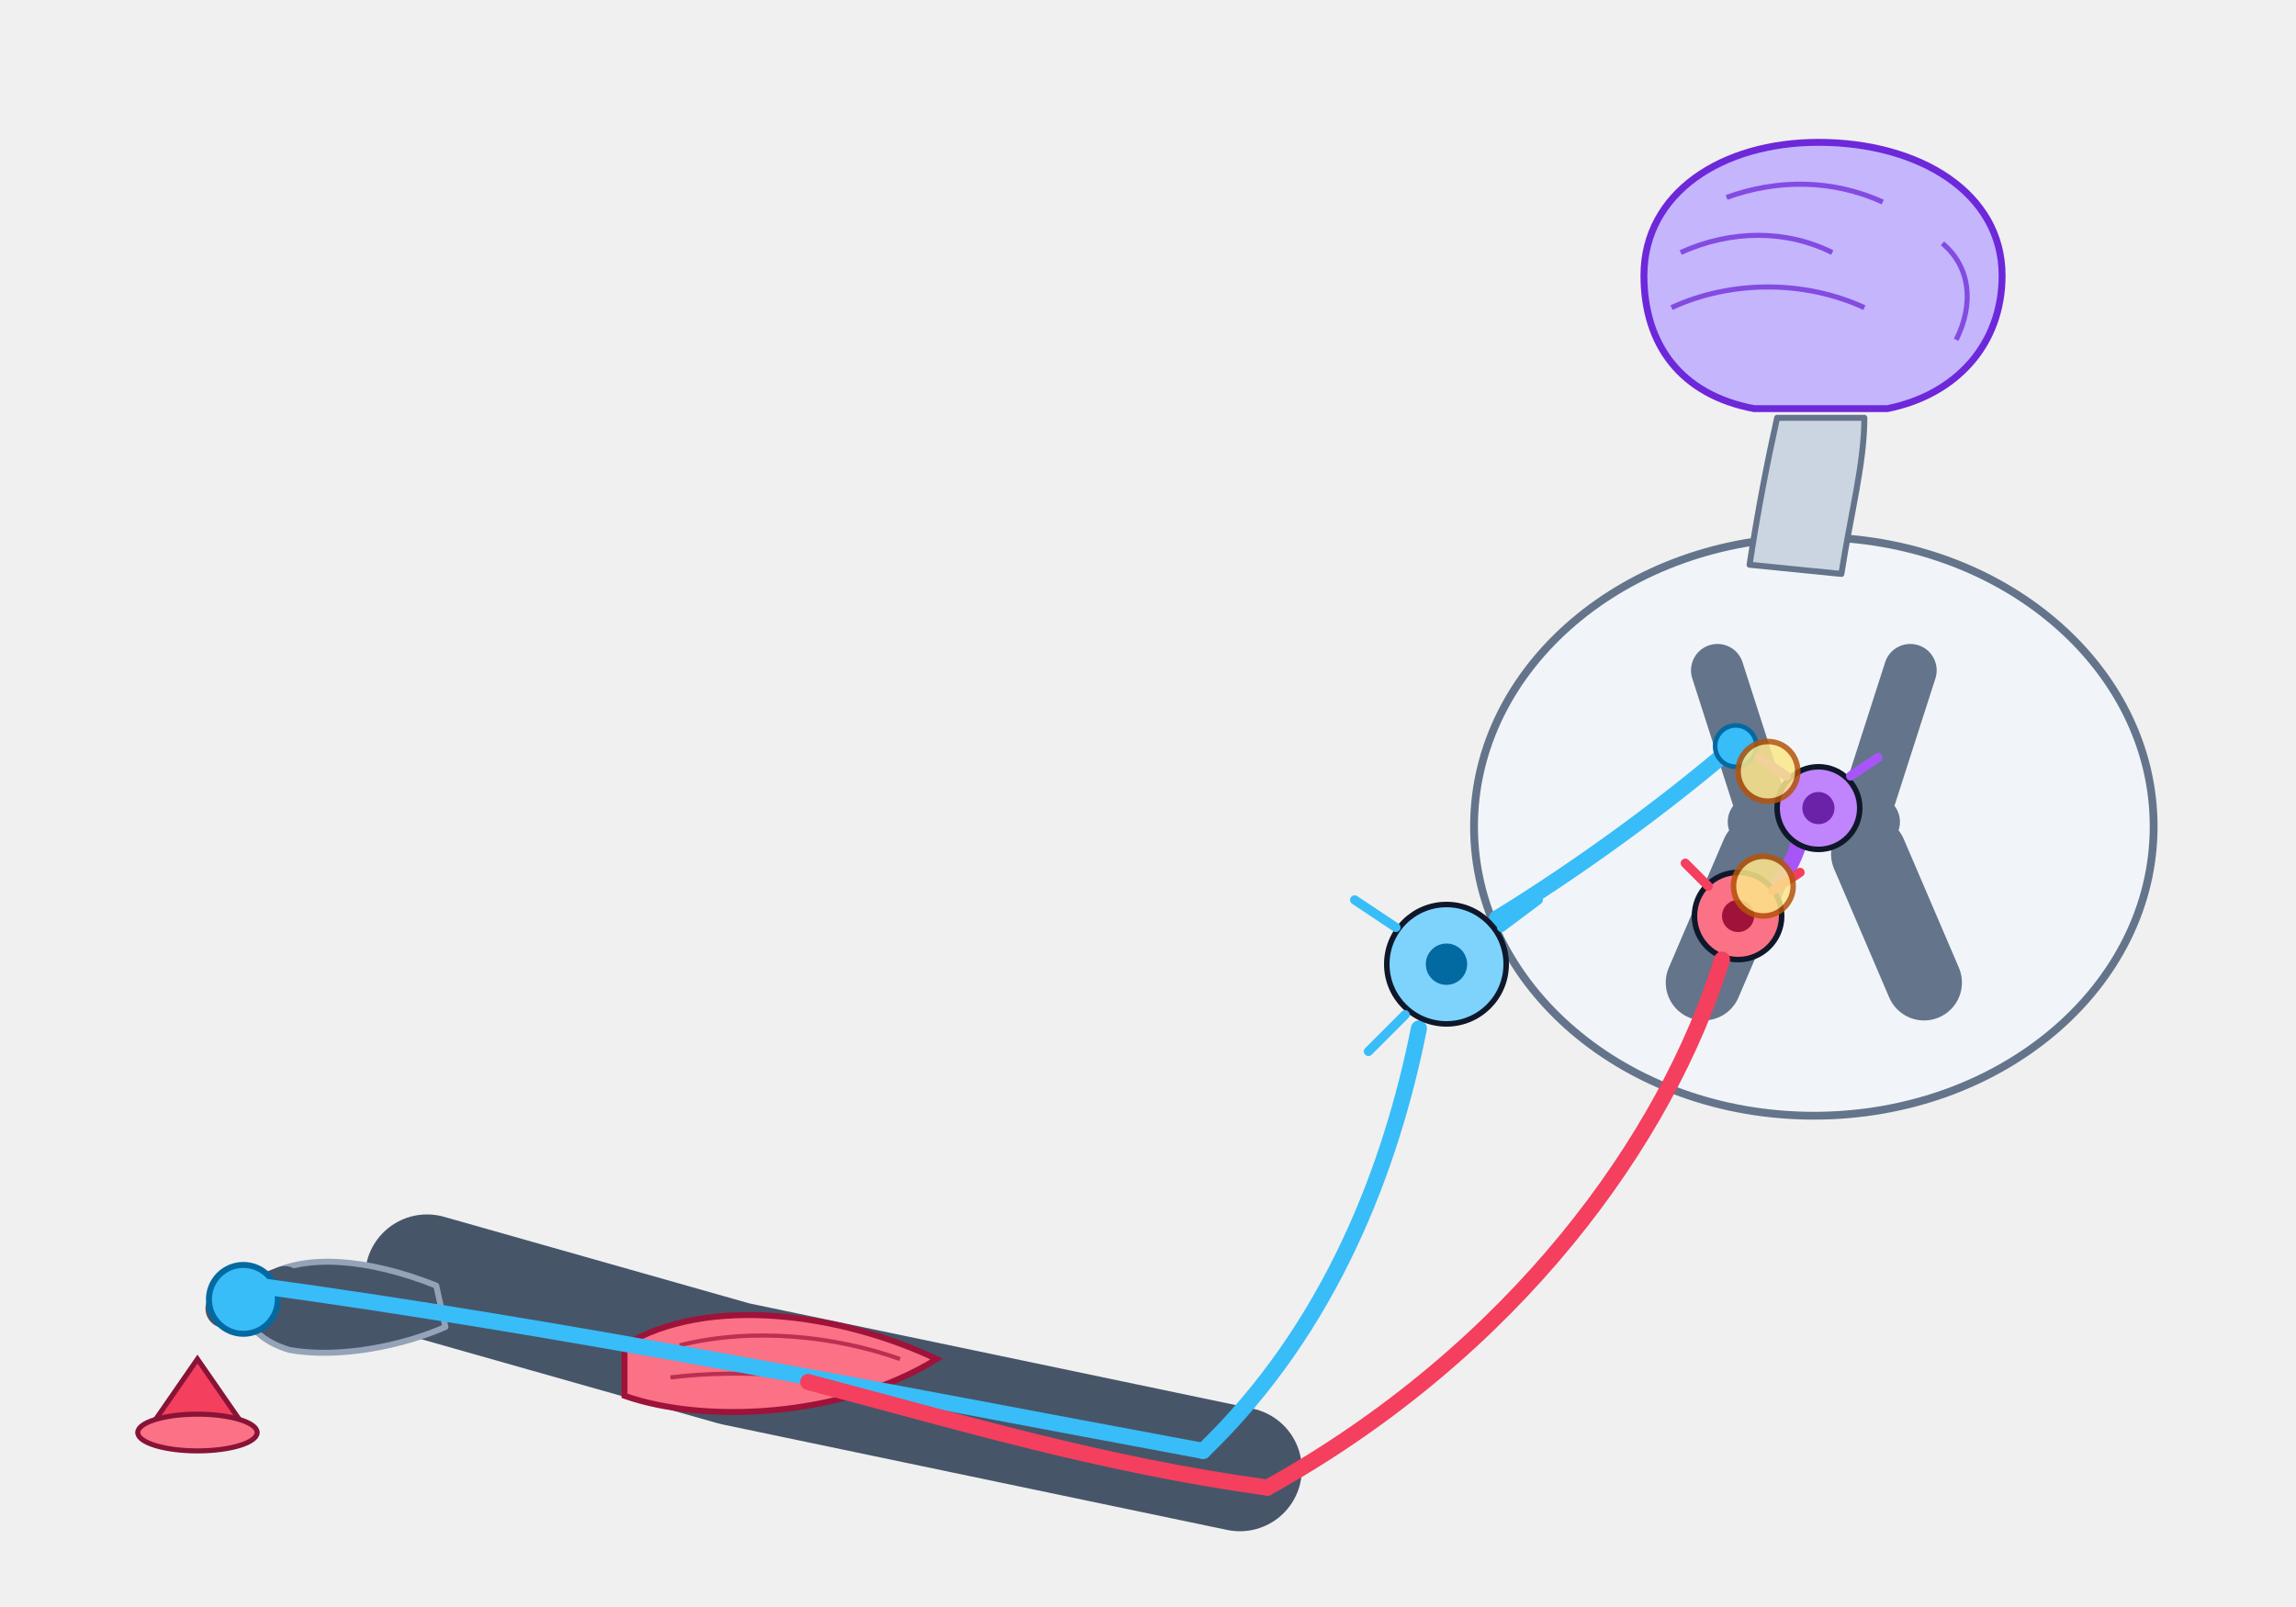
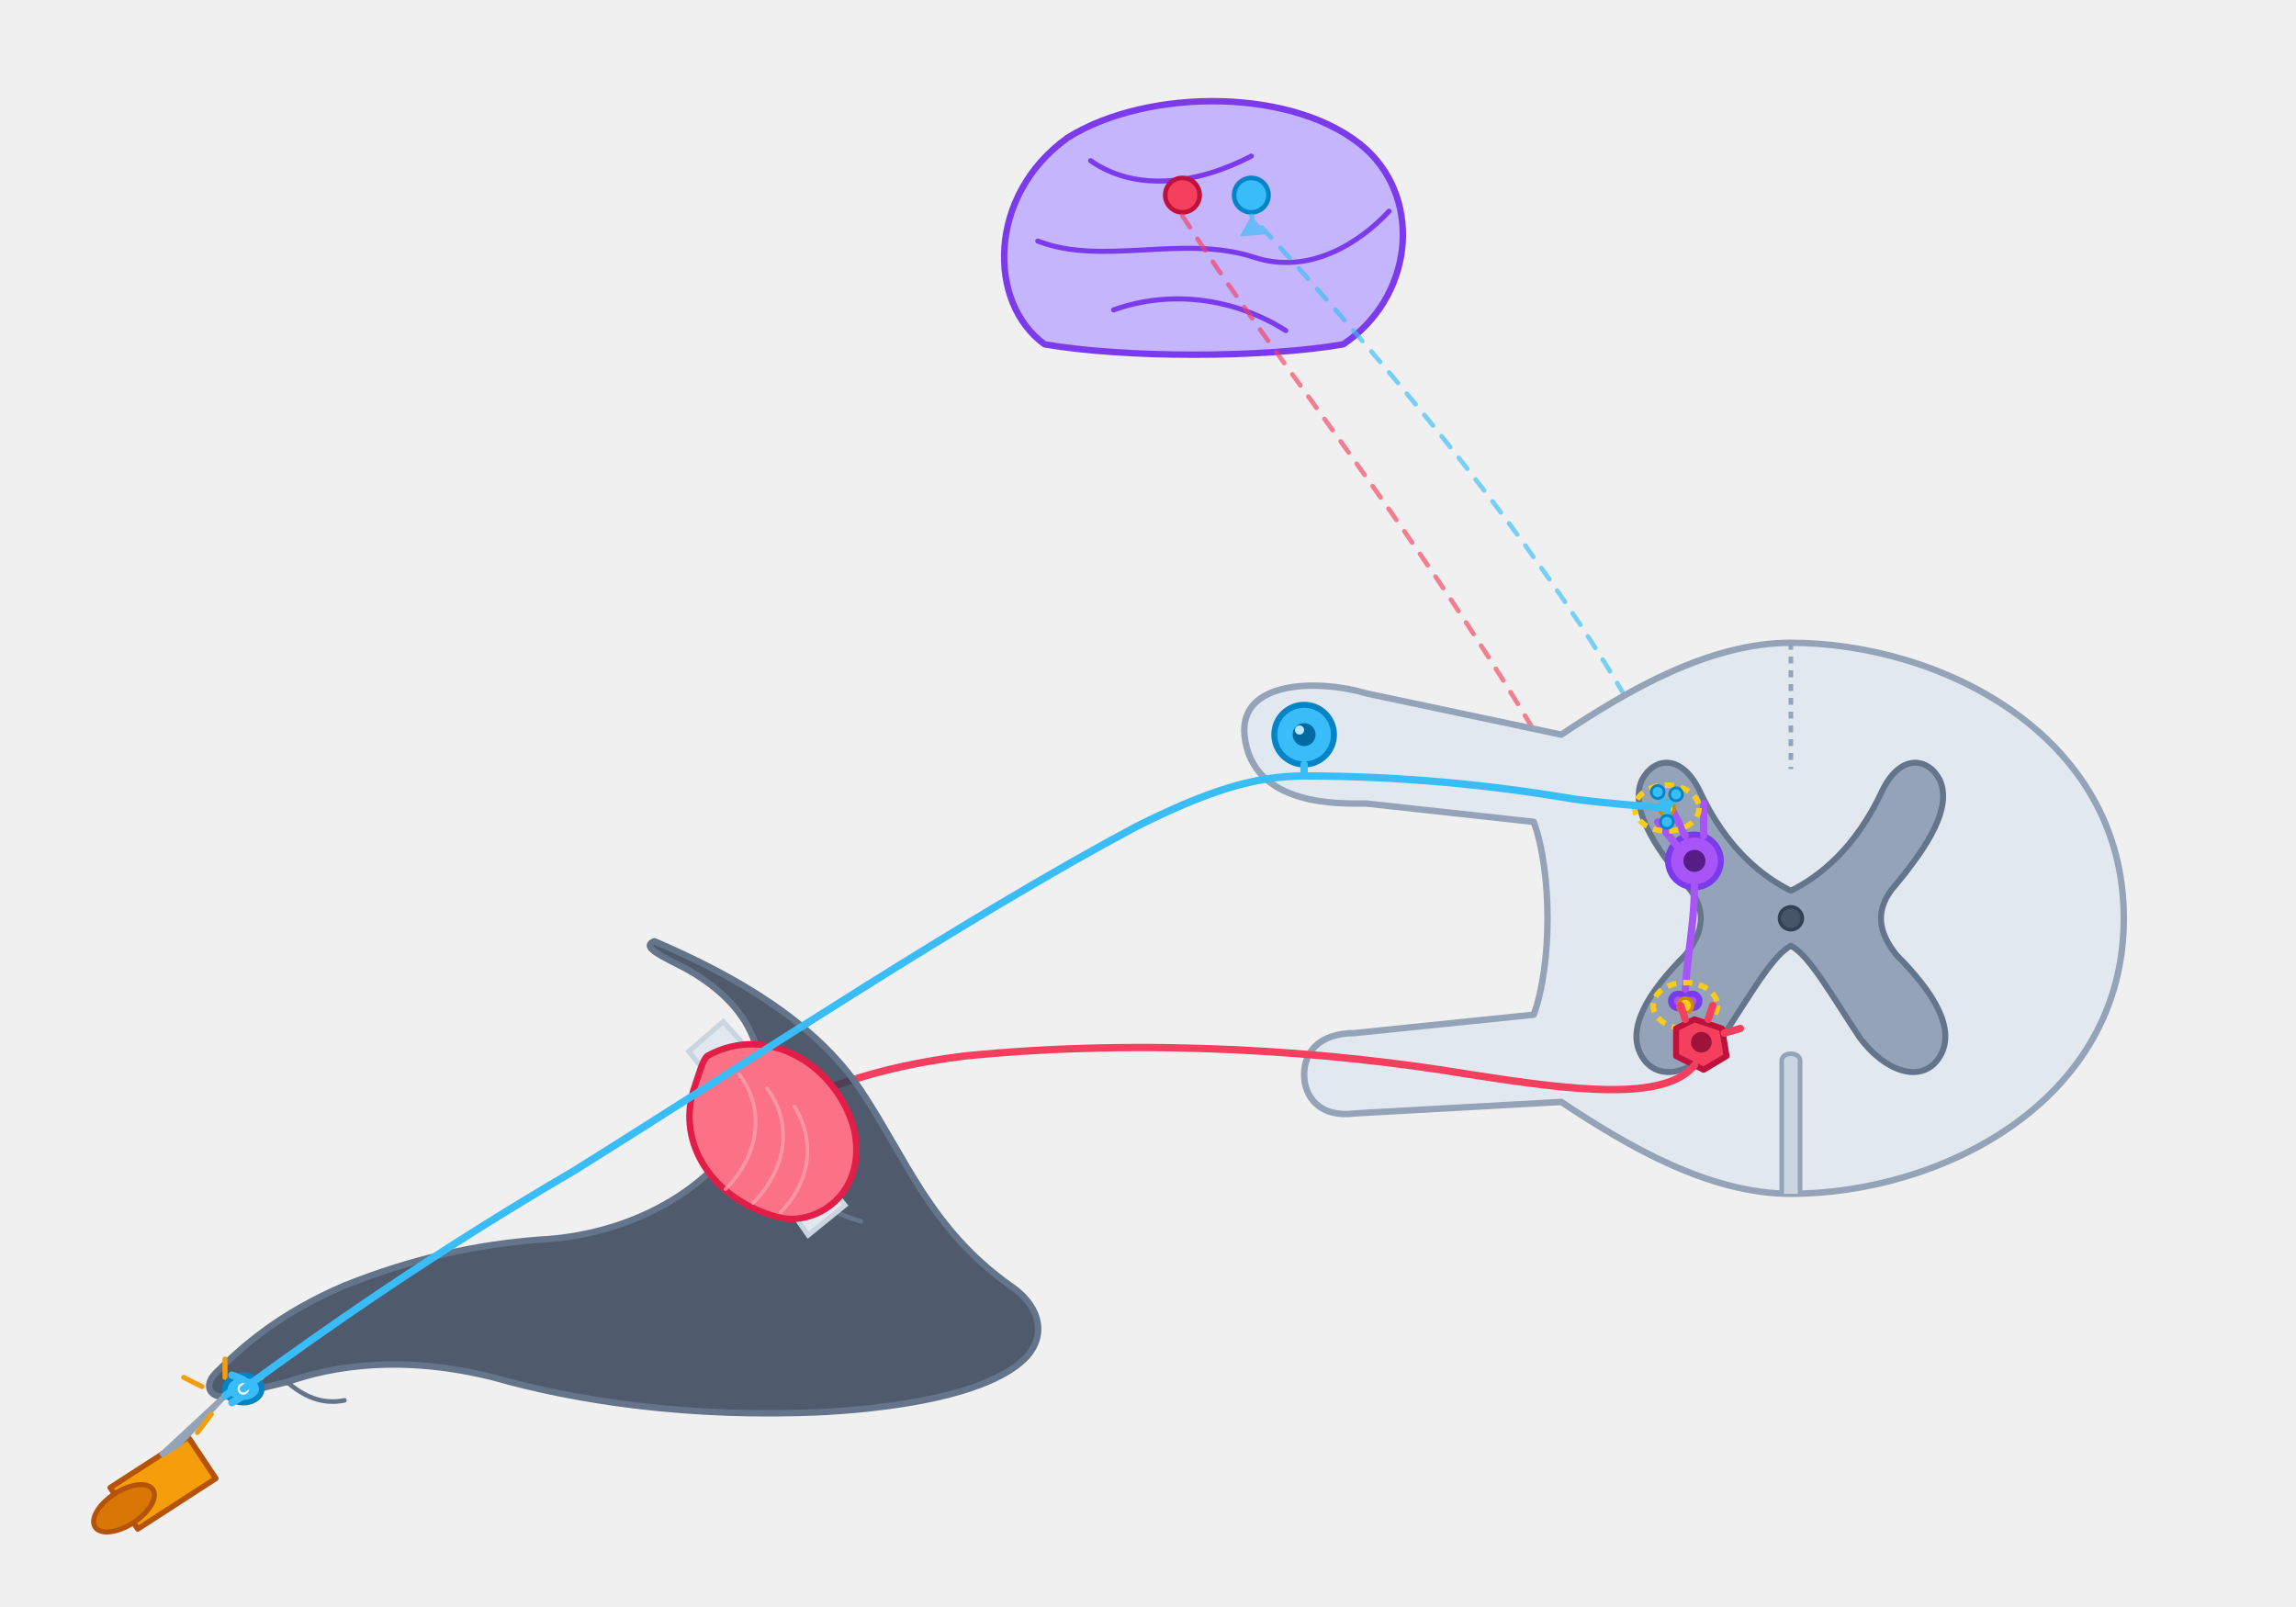
<svg xmlns="http://www.w3.org/2000/svg" viewBox="0 0 1000 700" width="1000" height="700">
  <defs>
    <style>
-       .outline  { stroke: #64748b; stroke-width: 2.6; stroke-linejoin: round; stroke-linecap: round; }
-       .nerve    { fill: none; stroke-width: 7; stroke-linecap: round; stroke-linejoin: round; }
-       .soma     { stroke: #0f172a; stroke-width: 2.4; }
-       .dendrite { fill: none; stroke-width: 4; stroke-linecap: round; }
+       /* 2D Flat Standard Korean Science Textbook / Exam Paper Schematic Style */
+       .arm-outline { fill: #334155; fill-opacity: 0.85; stroke: #64748b; stroke-width: 2.8; stroke-linecap: round; stroke-linejoin: round; }
+       .arm-crease { fill: none; stroke: #64748b; stroke-width: 2.0; stroke-linecap: round; }
+       
+       .stimulus-head { fill: #f59e0b; stroke: #b45309; stroke-width: 2.4; stroke-linejoin: round; }
+       .stimulus-pin { fill: #cbd5e1; stroke: #94a3b8; stroke-width: 2.4; stroke-linecap: round; }
+       .stimulus-spark { fill: none; stroke: #f59e0b; stroke-width: 2.2; stroke-linecap: round; }
+       
+       .receptor-skin { fill: #38bdf8; stroke: #0284c7; stroke-width: 2.4; }
+       
+       .s-neuron { fill: none; stroke: #38bdf8; stroke-width: 3.2; stroke-linecap: round; stroke-linejoin: round; }
+       .s-soma { fill: #38bdf8; stroke: #0284c7; stroke-width: 2.6; }
+       .s-nucleus { fill: #0369a1; }
+       
+       .white-matter { fill: #e2e8f0; stroke: #94a3b8; stroke-width: 2.8; stroke-linejoin: round; stroke-linecap: round; }
+       .gray-matter { fill: #94a3b8; stroke: #64748b; stroke-width: 2.6; stroke-linejoin: round; stroke-linecap: round; }
+       
+       .inter-neuron { fill: #a855f7; stroke: #7c3aed; stroke-width: 2.6; stroke-linejoin: round; }
+       .inter-line { fill: none; stroke: #a855f7; stroke-width: 3.2; stroke-linecap: round; }
+       
+       .m-neuron { fill: none; stroke: #f43f5e; stroke-width: 3.2; stroke-linecap: round; stroke-linejoin: round; }
+       .m-soma { fill: #f43f5e; stroke: #be123c; stroke-width: 2.6; stroke-linejoin: round; }
+       .m-nucleus { fill: #9f1239; }
+       
+       .effector-muscle { fill: #fb7185; stroke: #e11d48; stroke-width: 2.8; stroke-linejoin: round; }
+       .muscle-tendon { fill: #e2e8f0; stroke: #cbd5e1; stroke-width: 2.2; }
+       .muscle-striation { fill: none; stroke: #fda4af; stroke-width: 1.6; stroke-linecap: round; opacity: 0.7; }
+       
+       .synapse-ring { fill: none; stroke: #facc15; stroke-width: 2.4; stroke-dasharray: 4,3; }
+       .synapse-dot { fill: #facc15; stroke: #ca8a04; stroke-width: 1.5; }
+       
+       .brain-shape { fill: #c4b5fd; stroke: #7c3aed; stroke-width: 2.8; stroke-linejoin: round; }
+       .brain-fissure { fill: none; stroke: #7c3aed; stroke-width: 2.2; stroke-linecap: round; }
+       
+       .tract-line { fill: none; stroke-width: 2.0; stroke-dasharray: 6,6; stroke-linecap: round; }
    </style>
  </defs>
+   <g id="brain">
+     <path class="brain-shape" d="M 455,150              C 430,132 430,85 465,60              C 500,38 565,38 595,65              C 620,88 615,130 585,150              C 550,156 490,156 455,150 Z" />
+     <path class="brain-fissure" d="M 475,70 C 495,84 522,80 545,68" />
+     <path class="brain-fissure" d="M 452,105 C 480,116 515,102 546,112 C 570,120 592,106 605,92" />
+     <path class="brain-fissure" d="M 485,135 C 510,126 538,130 560,144" />
+     <circle cx="545" cy="85" r="7.5" fill="#38bdf8" stroke="#0284c7" stroke-width="2" />
+     <circle cx="515" cy="85" r="7.5" fill="#f43f5e" stroke="#be123c" stroke-width="2" />
+   </g>
+   <g opacity="0.65">
+     <path class="tract-line" stroke="#38bdf8" d="M 730,345 C 690,260 610,165 545,94" />
+     <path class="tract-line" stroke="#f43f5e" d="M 515,94 C 570,180 660,280 735,445" />
+     <polygon points="545,94 552,102 540,103" fill="#38bdf8" />
+     <polygon points="735,445 728,435 740,438" fill="#f43f5e" />
+   </g>
+   <g id="spinalCord">
+     <path class="white-matter" d="M 780,280              C 845,280 925,320 925,400              C 925,480 845,520 780,520              C 745,520 710,500 680,480              L 590,485              C 575,487 568,478 568,468              C 568,458 575,450 590,450              L 668,442              C 676,420 676,380 668,358              L 595,350              C 585,350 545,352 542,320              C 540,296 575,296 595,302              L 680,320              C 710,300 745,280 780,280 Z" />
+     <path d="M 776,520 L 776,462 C 776,458 784,458 784,462 L 784,520" fill="#cbd5e1" stroke="#94a3b8" stroke-width="2" />
+     <path d="M 780,280 L 780,335" fill="none" stroke="#94a3b8" stroke-width="2" stroke-dasharray="3,3" />
+   </g>
+   <g id="grayMatter">
+     <path class="gray-matter" d="M 780,388              C 768,382 752,370 740,344              C 732,328 720,330 715,340              C 710,352 720,368 734,385              C 744,396 742,406 734,416              C 718,432 708,448 715,460              C 722,472 738,468 750,452              C 762,434 772,416 780,412              C 788,416 798,434 810,452              C 822,468 838,472 845,460              C 852,448 842,432 826,416              C 818,406 816,396 826,385              C 840,368 850,352 845,340              C 840,330 828,328 820,344              C 808,370 792,382 780,388 Z" />
+     <circle cx="780" cy="400" r="5" fill="#475569" stroke="#334155" stroke-width="1.5" />
+   </g>
+   <g id="interneuron">
+     <circle cx="738" cy="375" r="11.5" class="inter-neuron" />
+     <circle cx="738" cy="375" r="4.8" fill="#581c87" />
+     <path class="inter-line" d="M 730,368 L 722,358 M 734,364 L 728,352 M 742,364 L 742,350" />
+     <path class="inter-line" d="M 738,386 C 738,404 734,420 734,435" />
+     <circle cx="731" cy="436" r="3.2" class="inter-neuron" />
+     <circle cx="737" cy="436" r="3.2" class="inter-neuron" />
+   </g>
+   <g id="synapseA">
+     <ellipse cx="726" cy="352" rx="14" ry="10" class="synapse-ring" />
+     <circle cx="726" cy="352" r="3.2" class="synapse-dot" />
+   </g>
+   <g id="synapseB">
+     <ellipse cx="734" cy="438" rx="14" ry="10" class="synapse-ring" />
+     <circle cx="734" cy="438" r="3.2" class="synapse-dot" />
+   </g>
+   <g id="motorNeuron">
+     <polygon points="738,444 750,448 752,460 742,466 730,460 730,448" class="m-soma" />
+     <circle cx="741" cy="454" r="4.5" class="m-nucleus" />
+     <path class="m-neuron" stroke-width="2.2" d="M 734,444 L 732,438 M 744,444 L 746,438 M 751,450 L 758,448" />
+     <path class="m-neuron" d="M 738,464              C 725,480 685,475 640,468              C 580,458 500,452 420,460              C 380,465 355,475 330,488" />
+     <path class="m-neuron" stroke-width="2.2" d="M 330,488 L 308,480 M 330,488 L 312,495 M 330,488 L 318,510" />
+     <circle cx="306" cy="480" r="4" fill="#f43f5e" stroke="#be123c" stroke-width="1.5" />
+     <circle cx="310" cy="495" r="4" fill="#f43f5e" stroke="#be123c" stroke-width="1.5" />
+     <circle cx="316" cy="510" r="4" fill="#f43f5e" stroke="#be123c" stroke-width="1.5" />
+   </g>
  <g id="arm">
-     <path d="M540 640 L320 594 L186 556" fill="none" style="stroke:#475569; stroke-width:54; stroke-linecap:round; stroke-linejoin:round" />
-     <path d="M540 640 L320 594 L186 556" fill="none" style="stroke:#94a3b8; stroke-width:2.6; fill:none" opacity="0" />
-     <path d="M190 560 C160 548 132 546 116 556 C100 566 106 582 126 588              C148 592 176 586 194 578 Z" style="fill:#475569; stroke:#94a3b8; stroke-width:2.6; stroke-linejoin:round" />
-     <path d="M124 560 L98 570" fill="none" style="stroke:#475569; stroke-width:17; stroke-linecap:round" />
+     <path class="arm-outline" d="M 285,410              C 320,425 355,445 375,475              C 395,505 405,535 440,560              C 452,568 456,580 448,590              C 438,602 410,612 360,615              C 300,618 250,610 215,600              C 175,590 145,595 125,602              L 100,608              C 92,610 88,604 94,598              C 106,586 122,572 150,560              C 180,548 208,542 235,540              C 275,538 310,518 325,490              C 340,460 325,435 295,420              C 285,415 280,412 285,410 Z" />
+     <path class="arm-crease" d="M 335,505 C 348,518 360,528 375,532" />
+     <path class="arm-crease" d="M 125,602 C 132,608 140,612 150,610" />
+   </g>
+   <g id="effector">
+     <path class="muscle-tendon" d="M 315,445 L 300,458 L 308,468 L 324,455 Z" />
+     <path class="muscle-tendon" d="M 360,515 L 345,528 L 352,538 L 368,525 Z" />
+     <path class="effector-muscle" d="M 308,460              C 335,445 365,465 372,492              C 378,520 355,535 338,530              C 310,522 295,498 302,475              C 305,466 306,462 308,460 Z" />
+     <path class="muscle-striation" d="M 322,468 C 334,484 330,504 316,518" />
+     <path class="muscle-striation" d="M 334,474 C 346,490 342,510 328,524" />
+     <path class="muscle-striation" d="M 346,482 C 356,498 352,516 340,528" />
  </g>
  <g id="stimulus">
-     <path fill="#f43f5e" stroke="#881337" stroke-width="2.2" d="M68 618 L104 618 L86 592 Z" />
-     <ellipse cx="86" cy="624" rx="26" ry="8" fill="#fb7185" stroke="#881337" stroke-width="2.2" />
+     <path class="stimulus-head" d="M 48,648 L 82,626 L 94,644 L 60,666 Z" />
+     <ellipse cx="54" cy="657" rx="15" ry="7.5" transform="rotate(-33 54 657)" fill="#d97706" stroke="#b45309" stroke-width="2.2" />
+     <path class="stimulus-pin" d="M 70,634 L 98,608 L 78,629 Z" />
+     <path class="stimulus-spark" d="M 98,600 L 98,592 M 88,604 L 80,600 M 106,604 L 114,600 M 92,616 L 86,624" />
  </g>
-   <circle id="receptor" cx="106" cy="566" r="15" fill="#38bdf8" stroke="#0369a1" stroke-width="2.6" />
-   <g id="effector">
-     <path fill="#fb7185" stroke="#9f1239" stroke-width="2.6" d="M272 586 C308 564 366 572 408 592 C366 618 306 620 272 608 Z" />
-     <path fill="none" stroke="#9f1239" stroke-width="1.8" opacity="0.7" d="M296 586 C328 578 364 582 392 592 M292 600 C324 596 360 600 388 604" />
-   </g>
-   <ellipse id="spinalCord" cx="790" cy="360" rx="148" ry="126" fill="#f1f5f9" stroke="#64748b" stroke-width="3.4" />
-   <g id="grayMatter">
-     <path d="M748 292 L766 348 M832 292 L814 348 M764 358 L816 358" fill="none" stroke="#64748b" stroke-width="23" stroke-linecap="round" stroke-linejoin="round" />
-     <path d="M742 428 L766 372 M838 428 L814 372" fill="none" stroke="#64748b" stroke-width="33" stroke-linecap="round" stroke-linejoin="round" />
-   </g>
-   <path id="brainStem" fill="#cbd5e1" stroke="#64748b" stroke-width="2.6" stroke-linejoin="round" d="M762 246 C766 220 770 200 774 182 L812 182 C812 202 806 224 802 250 Z" />
-   <g id="sensoryNeuron">
-     <path class="nerve" stroke="#38bdf8" d="M112 560 C244 578 384 606 524 632" />
-     <path class="nerve" stroke="#38bdf8" d="M524 632 C580 578 606 508 618 448" />
-     <path class="nerve" stroke="#38bdf8" d="M652 400 C688 378 726 350 754 326" />
-     <circle cx="756" cy="325" r="9" fill="#38bdf8" stroke="#0369a1" stroke-width="2" />
+   <g id="receptor">
+     <ellipse cx="106" cy="605" rx="8" ry="6" class="receptor-skin" />
+     <path class="s-neuron" stroke-width="2.2" d="M 102,605 L 98,608 M 106,601 L 101,599 M 106,608 L 101,611" />
+     <circle cx="106" cy="605" r="2.5" fill="#ffffff" />
  </g>
  <g id="sensoryGanglion">
-     <circle class="soma" cx="630" cy="420" r="26" fill="#7dd3fc" />
-     <circle cx="630" cy="420" r="9" fill="#0369a1" />
-     <path class="dendrite" stroke="#38bdf8" d="M608 404 L590 392 M612 442 L596 458 M654 404 L670 392" />
+     <circle cx="568" cy="320" r="13" class="s-soma" />
+     <circle cx="568" cy="320" r="5" class="s-nucleus" />
+     <circle cx="566" cy="318" r="2" fill="#bae6fd" />
+     <path class="s-neuron" stroke-width="2.8" d="M 568,333 L 568,338" />
  </g>
-   <g id="interneuron">
-     <path class="nerve" stroke="#a855f7" d="M786 356 C784 372 776 386 766 394" />
-     <circle class="soma" cx="792" cy="352" r="18" fill="#c084fc" />
-     <circle cx="792" cy="352" r="7" fill="#6b21a8" />
-     <path class="dendrite" stroke="#a855f7" d="M778 338 L766 330 M806 338 L818 330" />
+   <g id="sensoryNeuron">
+     <path class="s-neuron" d="M 106,605              C 140,580 190,545 250,510              C 330,460 420,400 495,360              C 525,345 546,338 568,338" />
+     <path class="s-neuron" d="M 568,338              C 610,338 650,342 685,348              C 700,350 714,351 726,352" />
+     <path class="s-neuron" stroke-width="2.2" d="M 726,352 L 722,345 M 726,352 L 730,346 M 726,352 L 726,358" />
+     <circle cx="722" cy="345" r="2.8" fill="#38bdf8" stroke="#0284c7" stroke-width="1.2" />
+     <circle cx="730" cy="346" r="2.8" fill="#38bdf8" stroke="#0284c7" stroke-width="1.2" />
+     <circle cx="726" cy="358" r="2.8" fill="#38bdf8" stroke="#0284c7" stroke-width="1.2" />
  </g>
-   <g id="motorNeuron">
-     <circle class="soma" cx="757" cy="399" r="19" fill="#fb7185" />
-     <circle cx="757" cy="399" r="7" fill="#9f1239" />
-     <path class="dendrite" stroke="#f43f5e" d="M744 386 L734 376 M772 388 L784 380" />
-     <path class="nerve" stroke="#f43f5e" d="M750 418 C726 496 660 588 552 648" />
-     <path class="nerve" stroke="#f43f5e" d="M552 648 C480 638 420 620 352 602" />
-   </g>
-   <circle id="synapseA" cx="770" cy="336" r="13" fill="#fde68a" stroke="#b45309" stroke-width="2.4" opacity="0.85" />
-   <circle id="synapseB" cx="768" cy="386" r="13" fill="#fde68a" stroke="#b45309" stroke-width="2.4" opacity="0.85" />
-   <g id="brain">
-     <path fill="#c4b5fd" stroke="#6d28d9" stroke-width="3" stroke-linejoin="round" d="M716 120 C716 84 750 62 792 62 C836 62 872 84 872 120              C872 150 852 172 822 178 L764 178 C732 172 716 150 716 120 Z" />
-     <path fill="none" stroke="#6d28d9" stroke-width="2.2" opacity="0.75" d="M732 110 C754 100 778 100 798 110 M728 134 C754 122 786 122 812 134              M752 86 C774 78 798 78 820 88 M846 106 C858 116 860 132 852 148" />
-   </g>
-   <path id="flowSensory" fill="none" stroke="none" d="M106 566 C244 578 384 606 524 632 C580 578 606 508 618 448            L630 420 C688 378 726 350 754 326" />
-   <path id="flowRelay" fill="none" stroke="none" d="M756 325 C770 332 784 342 792 352 C788 372 776 388 758 399" />
-   <path id="flowMotor" fill="none" stroke="none" d="M757 399 C726 496 660 588 552 648 C480 638 420 620 344 598" />
-   <path id="flowToBrain" fill="none" stroke="none" d="M770 330 C776 296 776 250 780 182" />
-   <path id="flowFromBrain" fill="none" stroke="none" d="M804 182 C810 250 802 322 786 360 C780 378 770 392 758 399" />
+   <path id="flowSensory" fill="none" stroke="none" d="M 106,605            C 140,580 190,545 250,510            C 330,460 420,400 495,360            C 525,345 546,338 568,338            C 610,338 650,342 685,348            C 700,350 714,351 726,352" />
+   <path id="flowRelay" fill="none" stroke="none" d="M 726,352            C 730,360 738,366 738,375            C 738,395 734,415 734,435            C 734,442 738,448 741,454" />
+   <path id="flowMotor" fill="none" stroke="none" d="M 741,454            C 725,480 685,475 640,468            C 580,458 500,452 420,460            C 380,465 355,475 330,488            L 310,495" />
+   <path id="flowToBrain" fill="none" stroke="none" d="M 726,352            C 725,315 675,235 595,160            C 572,135 552,112 545,85" />
+   <path id="flowFromBrain" fill="none" stroke="none" d="M 515,85            C 535,130 595,225 665,325            C 702,380 728,422 741,454" />
</svg>
